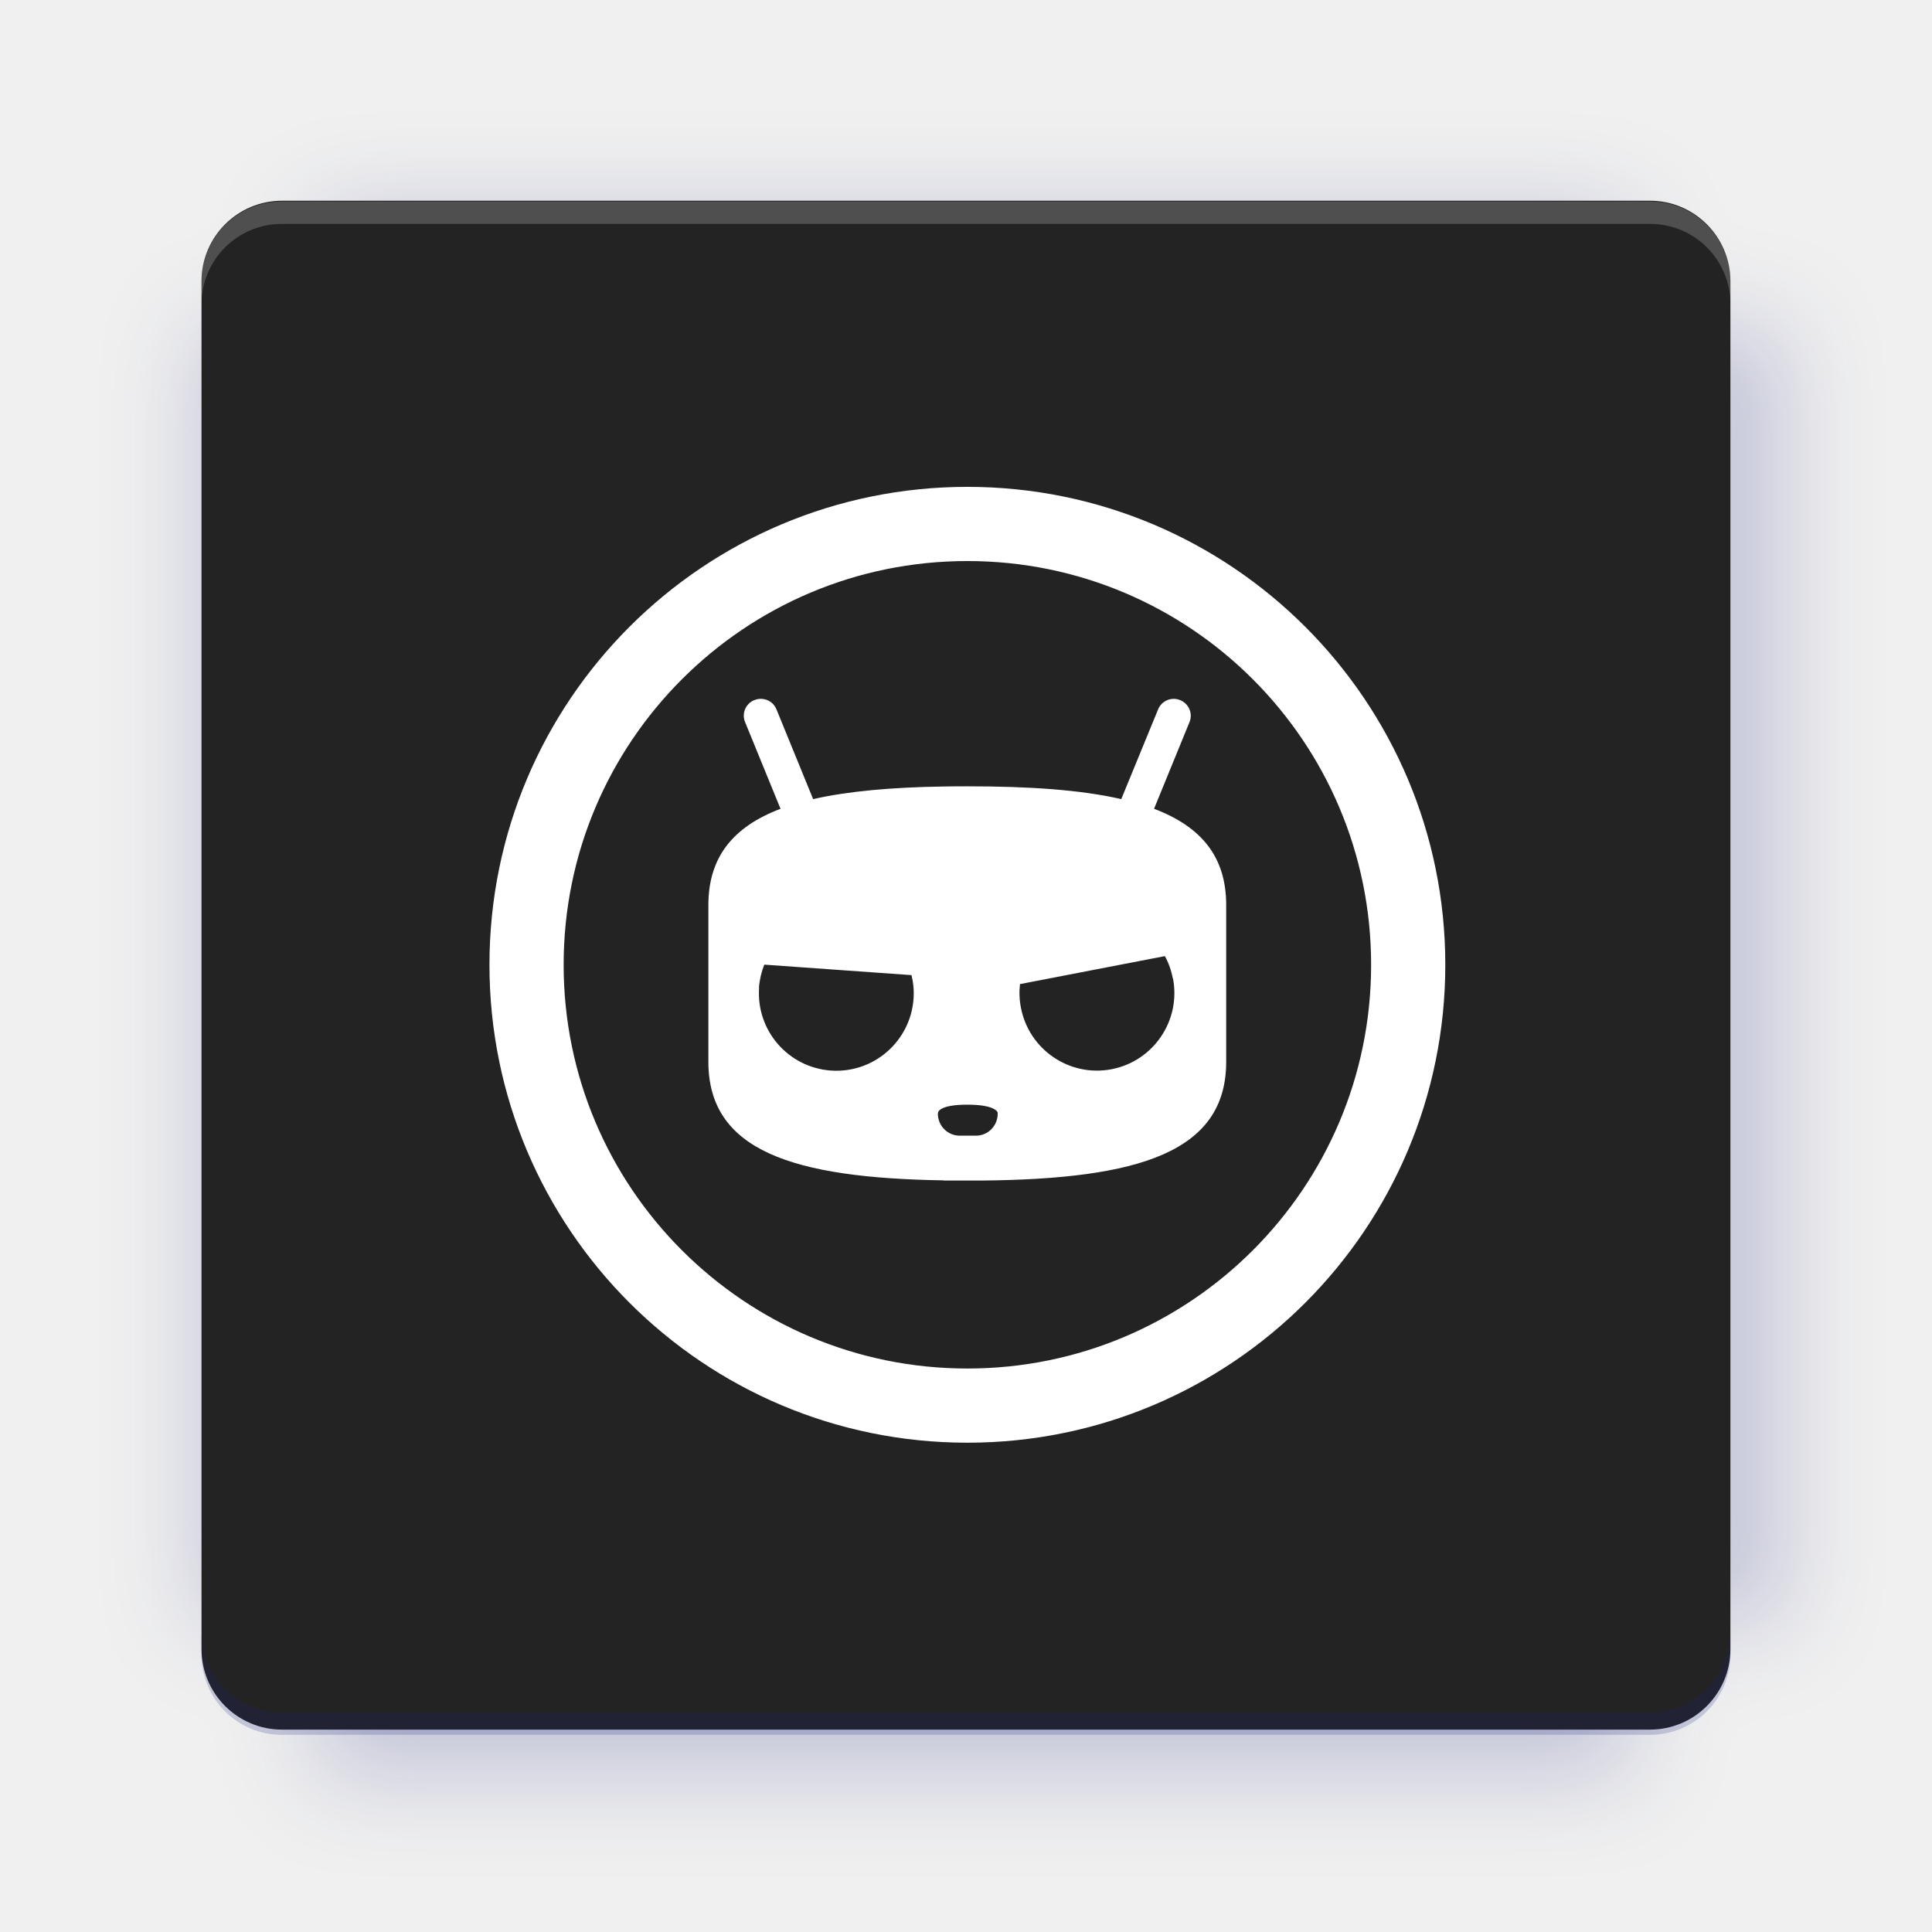
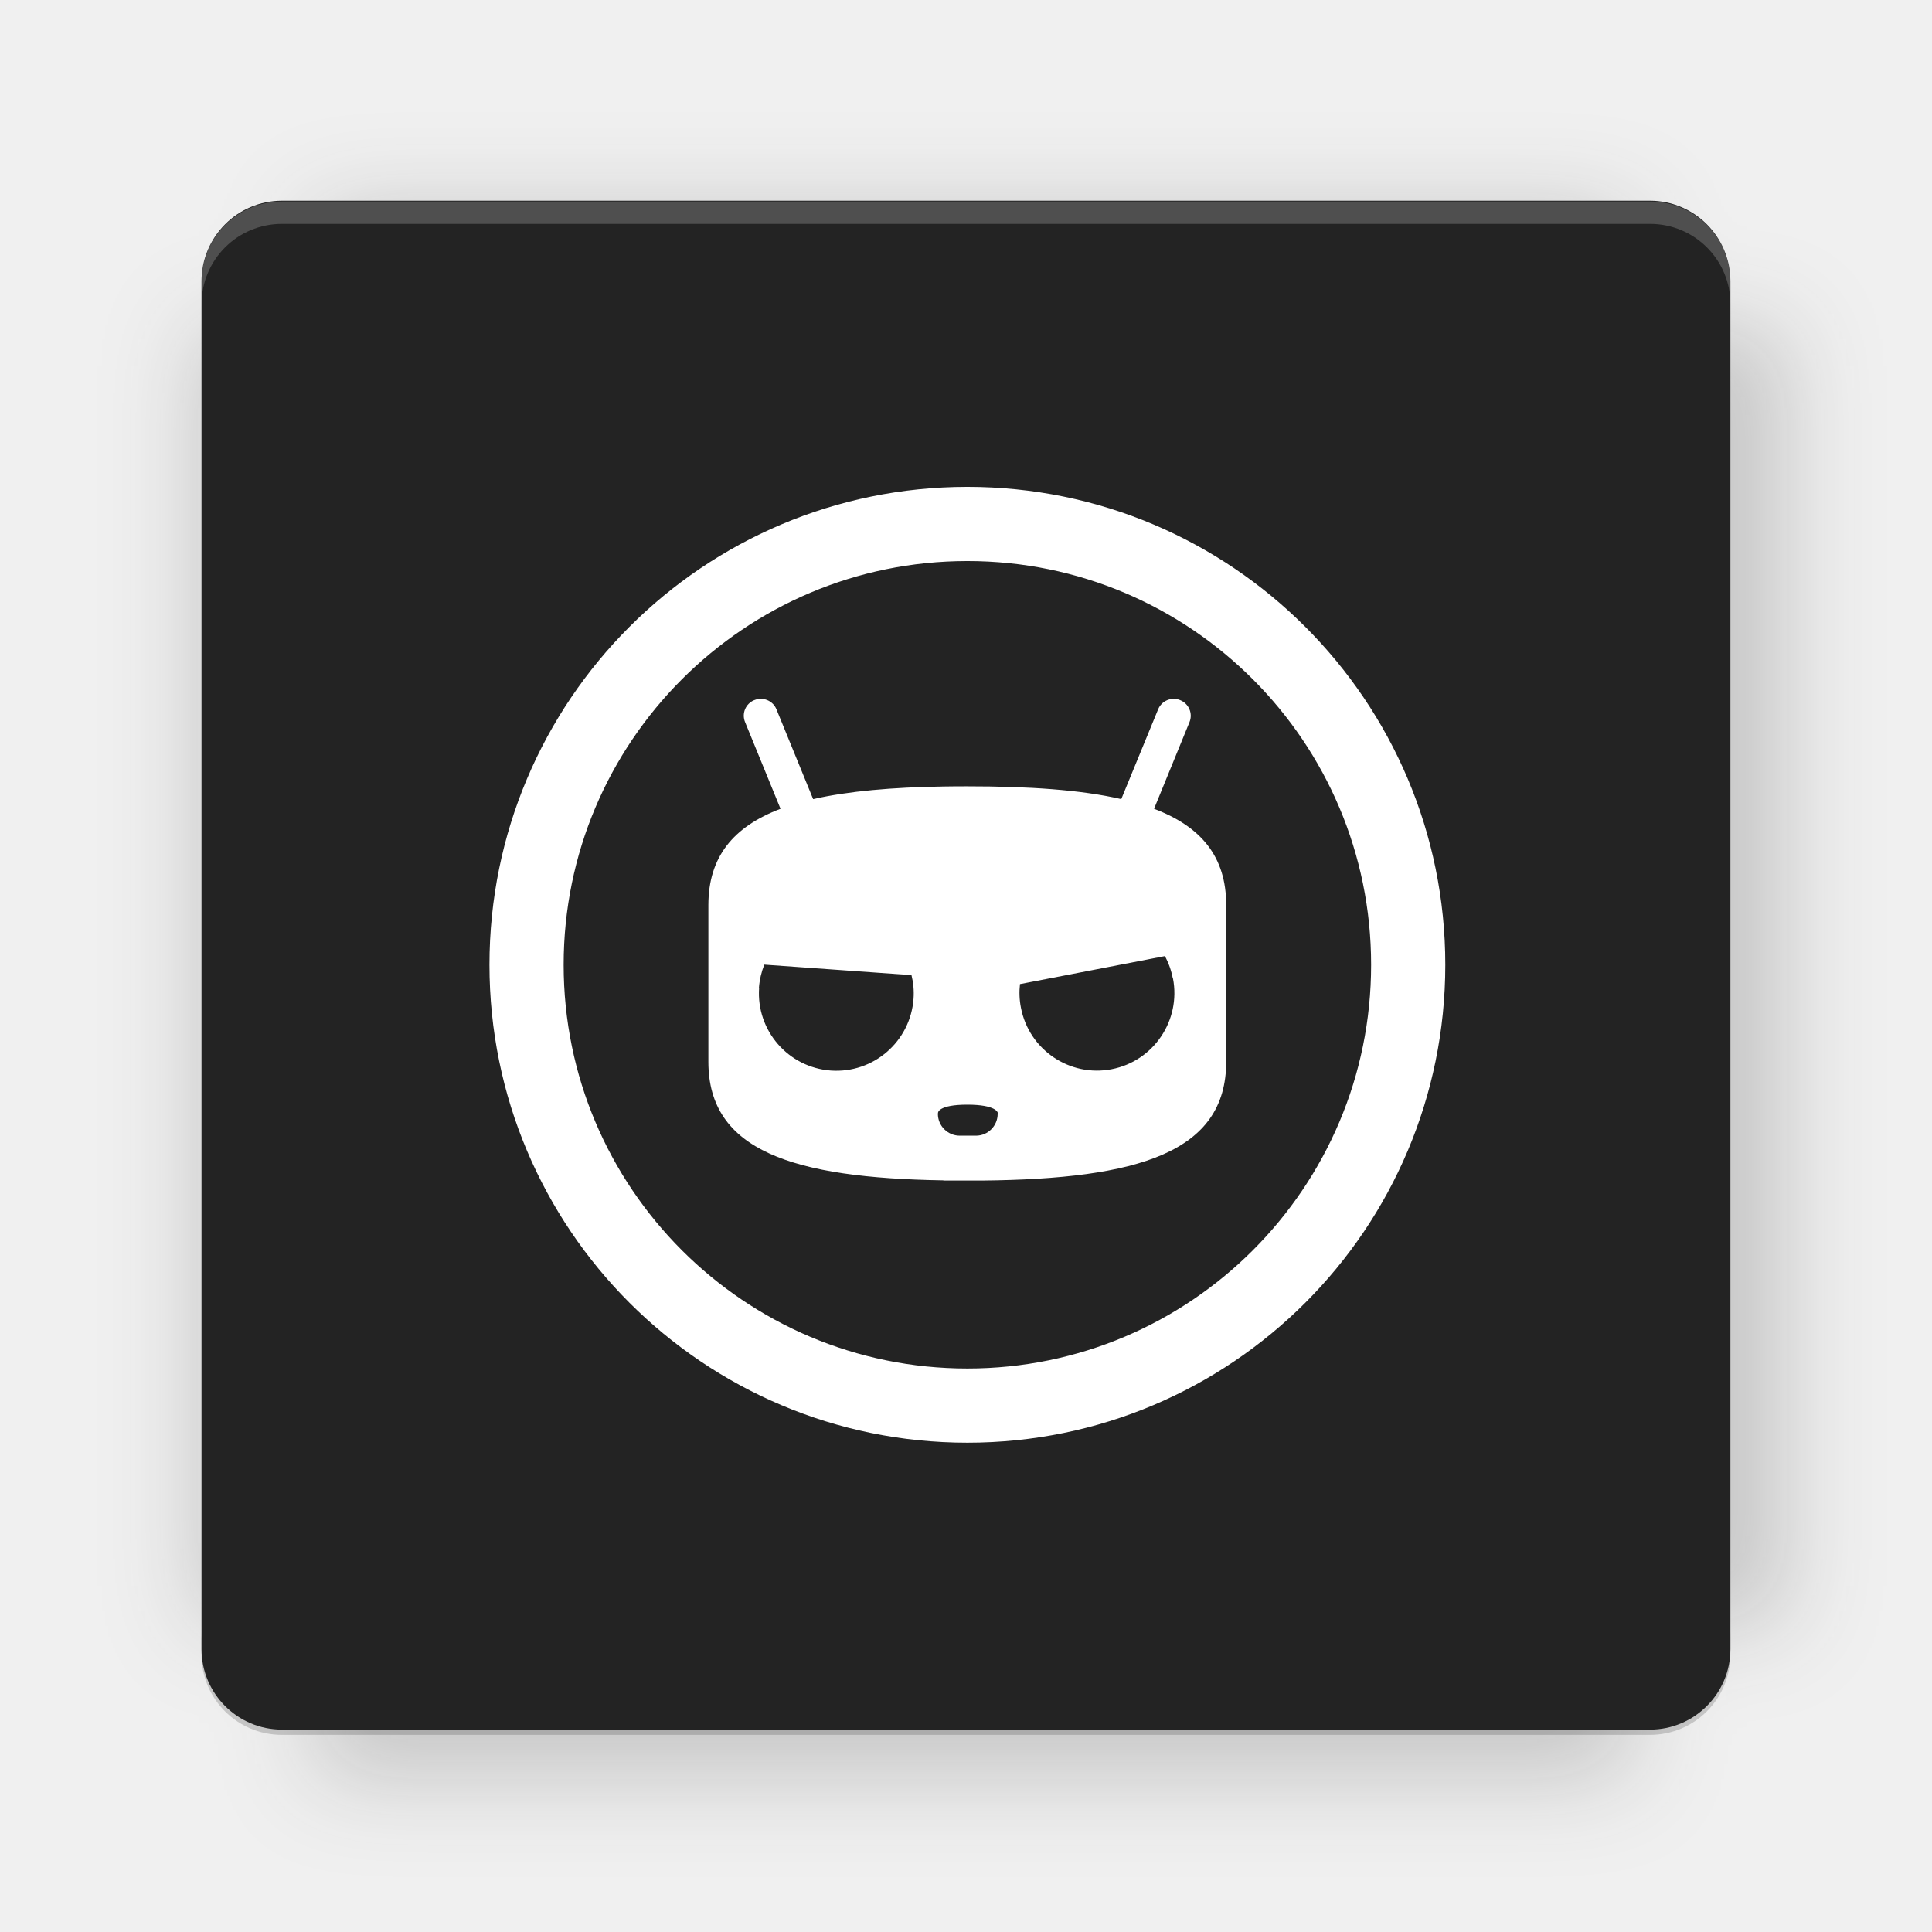
<svg xmlns="http://www.w3.org/2000/svg" version="1.1" viewBox="0 0 26.95 26.95">
  <defs>
    <filter id="filter6206-7" color-interpolation-filters="sRGB">
      <feGaussianBlur stdDeviation="0.658" />
    </filter>
  </defs>
  <g transform="translate(0 -1025.4)">
-     <path transform="matrix(1.0107 0 0 .99762 -.087875 2.579)" d="m4.418 1028.2v1.605h-1.605v18.192h1.605v2.14h18.192v-2.14h2.14v-18.192h-2.14v-1.605h-18.192z" fill="#1a237e" filter="url(#filter6206-7)" opacity=".2" />
+     <path transform="matrix(1.0107 0 0 .99762 -.087875 2.579)" d="m4.418 1028.2v1.605h-1.605v18.192h1.605v2.14h18.192v-2.14h2.14v-18.192h-2.14v-1.605h-18.192z" fill="#232323" filter="url(#filter6206-7)" opacity=".2" />
    <rect x="2.811" y="1028.2" width="21.327" height="21.327" rx="1.123" ry="1.123" fill="#232323" />
    <g transform="translate(-20.925 990.46)">
      <path d="m0 0h48v48h-48z" fill="none" />
      <g transform="matrix(.33601 0 0 .33601 1.434 68.477)">
        <path d="m0 0h48v48h-48z" fill="none" />
      </g>
      <g transform="matrix(.37187 0 0 .37187 36.377 59.287)">
        <path d="m0 0h48v48h-48z" fill="none" />
        <g transform="matrix(2.6891 0 0 2.6891 -77.724 -45.422)">
          <path d="m0 0h48v48h-48z" fill="none" />
        </g>
      </g>
    </g>
    <path transform="translate(0 1025.4)" d="m3.934 2.811c-0.622 0-1.123 0.501-1.123 1.123v0.312c0-0.622 0.501-1.123 1.123-1.123h19.082c0.622 0 1.123 0.501 1.123 1.123v-0.312c0-0.622-0.501-1.123-1.123-1.123h-19.082z" fill="#fff" opacity=".2" />
    <rect x="120" y="512.36" width="40" height="40" fill="none" />
    <rect x="120" y="592.36" width="40" height="40" fill="none" />
    <rect x="120" y="632.36" width="40" height="40" fill="none" />
    <rect x="120" y="552.36" width="40" height="40" fill="none" />
    <rect x="120" y="672.36" width="40" height="40" fill="none" />
    <rect x="200" y="512.36" width="40" height="40" fill="none" />
    <rect x="200" y="592.36" width="40" height="40" fill="none" />
    <rect x="200" y="632.36" width="40" height="40" fill="none" />
    <rect x="200" y="552.36" width="40" height="40" fill="none" />
    <rect x="200" y="672.36" width="40" height="40" fill="none" />
    <rect x="280" y="512.36" width="40" height="40" fill="none" />
    <rect x="280" y="592.36" width="40" height="40" fill="none" />
    <rect x="280" y="632.36" width="40" height="40" fill="none" />
    <rect x="280" y="552.36" width="40" height="40" fill="none" />
    <rect x="280" y="672.36" width="40" height="40" fill="none" />
    <rect x="160" y="512.36" width="40" height="40" fill="none" />
    <rect x="160" y="592.36" width="40" height="40" fill="none" />
    <rect x="160" y="632.36" width="40" height="40" fill="none" />
    <rect x="160" y="552.36" width="40" height="40" fill="none" />
    <rect x="160" y="672.36" width="40" height="40" fill="none" />
    <rect x="240" y="512.36" width="40" height="40" fill="none" />
    <rect x="240" y="592.36" width="40" height="40" fill="none" />
    <rect x="240" y="632.36" width="40" height="40" fill="none" />
    <rect x="240" y="552.36" width="40" height="40" fill="none" />
    <rect x="240" y="672.36" width="40" height="40" fill="none" />
    <rect x="120" y="712.36" width="40" height="40" fill="none" />
    <rect x="200" y="712.36" width="40" height="40" fill="none" />
    <rect x="280" y="712.36" width="40" height="40" fill="none" />
    <rect x="160" y="712.36" width="40" height="40" fill="none" />
    <rect x="240" y="712.36" width="40" height="40" fill="none" />
    <rect x="320" y="552.36" width="40" height="40" fill="none" />
    <rect x="320" y="592.36" width="40" height="40" fill="none" />
    <rect x="320" y="672.36" width="40" height="40" fill="none" />
    <rect x="320" y="512.36" width="40" height="40" fill="none" />
    <rect x="320" y="632.36" width="40" height="40" fill="none" />
    <rect x="320" y="712.36" width="40" height="40" fill="none" />
    <rect x="150" y="542.36" width="180" height="180" fill="none" />
    <g transform="matrix(.37344 0 0 .37344 4.4375 1028.8)">
      <path d="m0 0h48v48h-48z" fill="none" />
    </g>
    <g transform="matrix(.36471 0 0 .36471 4.8146 1028.8)">
      <path d="m0 0h48v48h-48z" fill="none" />
    </g>
    <g transform="matrix(.41585 0 0 .41585 79.055 989.88)">
      <g transform="matrix(.062269 0 0 .062269 -26.473 173.71)">
        <g transform="matrix(38.618 0 0 38.618 13804 -12696)">
          <g transform="matrix(.71436 0 0 .71436 -375.49 176.57)">
            <path transform="matrix(1.3999 0 0 1.3999 525.63 -247.17)" d="m490.56 95.75c-121.72 0.185-342.34 0.091-468.16 0.094-1.555 6.974-2.406 14.232-2.406 21.688v76.344c139.06 0.494 331.32 0.255 472.97 0.25v-76.594c0-7.487-0.839-14.78-2.406-21.781zm-307.19 197.94c-52.495-3e-3 -106.38 0.12-163.38 0.375v92.844c191.76-0.263 282.43-0.093 472.97-0.219v-92.25c-109.29-0.355-208.43-0.744-309.59-0.75z" opacity="0" />
          </g>
        </g>
      </g>
    </g>
-     <path d="m23.015 1049.6c0.622 0 1.123-0.501 1.123-1.123v-0.312c0 0.622-0.501 1.123-1.123 1.123h-19.082c-0.622 0-1.123-0.501-1.123-1.123v0.312c0 0.622 0.501 1.123 1.123 1.123h19.082z" fill="#1a237e" opacity=".2" />
+     <path d="m23.015 1049.6c0.622 0 1.123-0.501 1.123-1.123v-0.312c0 0.622-0.501 1.123-1.123 1.123h-19.082c-0.622 0-1.123-0.501-1.123-1.123v0.312c0 0.622 0.501 1.123 1.123 1.123h19.082z" fill="#232323" opacity=".2" />
  </g>
  <g transform="matrix(1.2394 0 0 -1.2394 -680.11 561.51)">
    <path d="m557.23 445.17c-0.097-0.04-0.143-0.15-0.103-0.247l0.399-0.976c-0.53-0.201-0.812-0.54-0.812-1.084v-1.763c0-1 0.948-1.308 2.646-1.335v-2e-3h0.105c0.053-4.9e-4 0.107 0 0.162 0 0.054 0 0.109-4.9e-4 0.162 0h7e-3c1.76 0.017 2.746 0.318 2.746 1.337v1.764c0 0.545-0.282 0.882-0.812 1.083l0.399 0.976c0.04 0.097-8e-3 0.208-0.105 0.247-0.097 0.04-0.208-6e-3 -0.248-0.103l-0.415-1.011c-0.456 0.105-1.038 0.144-1.734 0.144-0.091 0-0.178-4.2e-4 -0.265-2e-3h-2e-3c-0.579-9e-3 -1.07-0.052-1.467-0.142l-0.413 1.011c-0.04 0.098-0.152 0.143-0.249 0.103zm4.622-2.881c0.042-0.077 0.072-0.161 0.089-0.251h2e-3c0.091-0.472-0.218-0.931-0.691-1.022-0.472-0.091-0.929 0.219-1.02 0.691-0.018 0.09-0.021 0.18-0.011 0.267l1.631 0.315zm-4.508-0.096 1.656-0.118c0.021-0.085 0.03-0.175 0.023-0.267-0.035-0.48-0.451-0.841-0.931-0.807-0.48 0.035-0.841 0.451-0.807 0.931h-2e-3c7e-3 0.092 0.028 0.179 0.06 0.26zm2.284-1.576c0.325 0 0.342-0.089 0.342-0.089v-0.014c0-0.135-0.109-0.246-0.244-0.246h-0.183c-0.135 0-0.246 0.11-0.246 0.246 0 4e-3 1e-3 0.01 2e-3 0.014 0 0 4e-3 0.089 0.329 0.089z" fill="#fff" />
    <circle transform="matrix(.87705 0 0 -.87705 546.14 454.82)" cx="15.38" cy="14.399" r="5.657" fill="none" stroke="#fff" stroke-width=".952" />
  </g>
  <g display="none" fill="none">
    <rect transform="rotate(90)" x="7.334" y="-19.616" width="12.282" height="12.282" display="inline" stroke="#000" stroke-width=".066" />
    <rect x="6.773" y="8.112" width="13.405" height="10.726" stroke="#5261ff" stroke-linecap="round" stroke-linejoin="round" stroke-width=".065" />
    <rect transform="rotate(90)" x="6.773" y="-18.838" width="13.405" height="10.726" display="inline" stroke="#0f0" stroke-linecap="round" stroke-linejoin="round" stroke-width=".065" />
  </g>
</svg>
